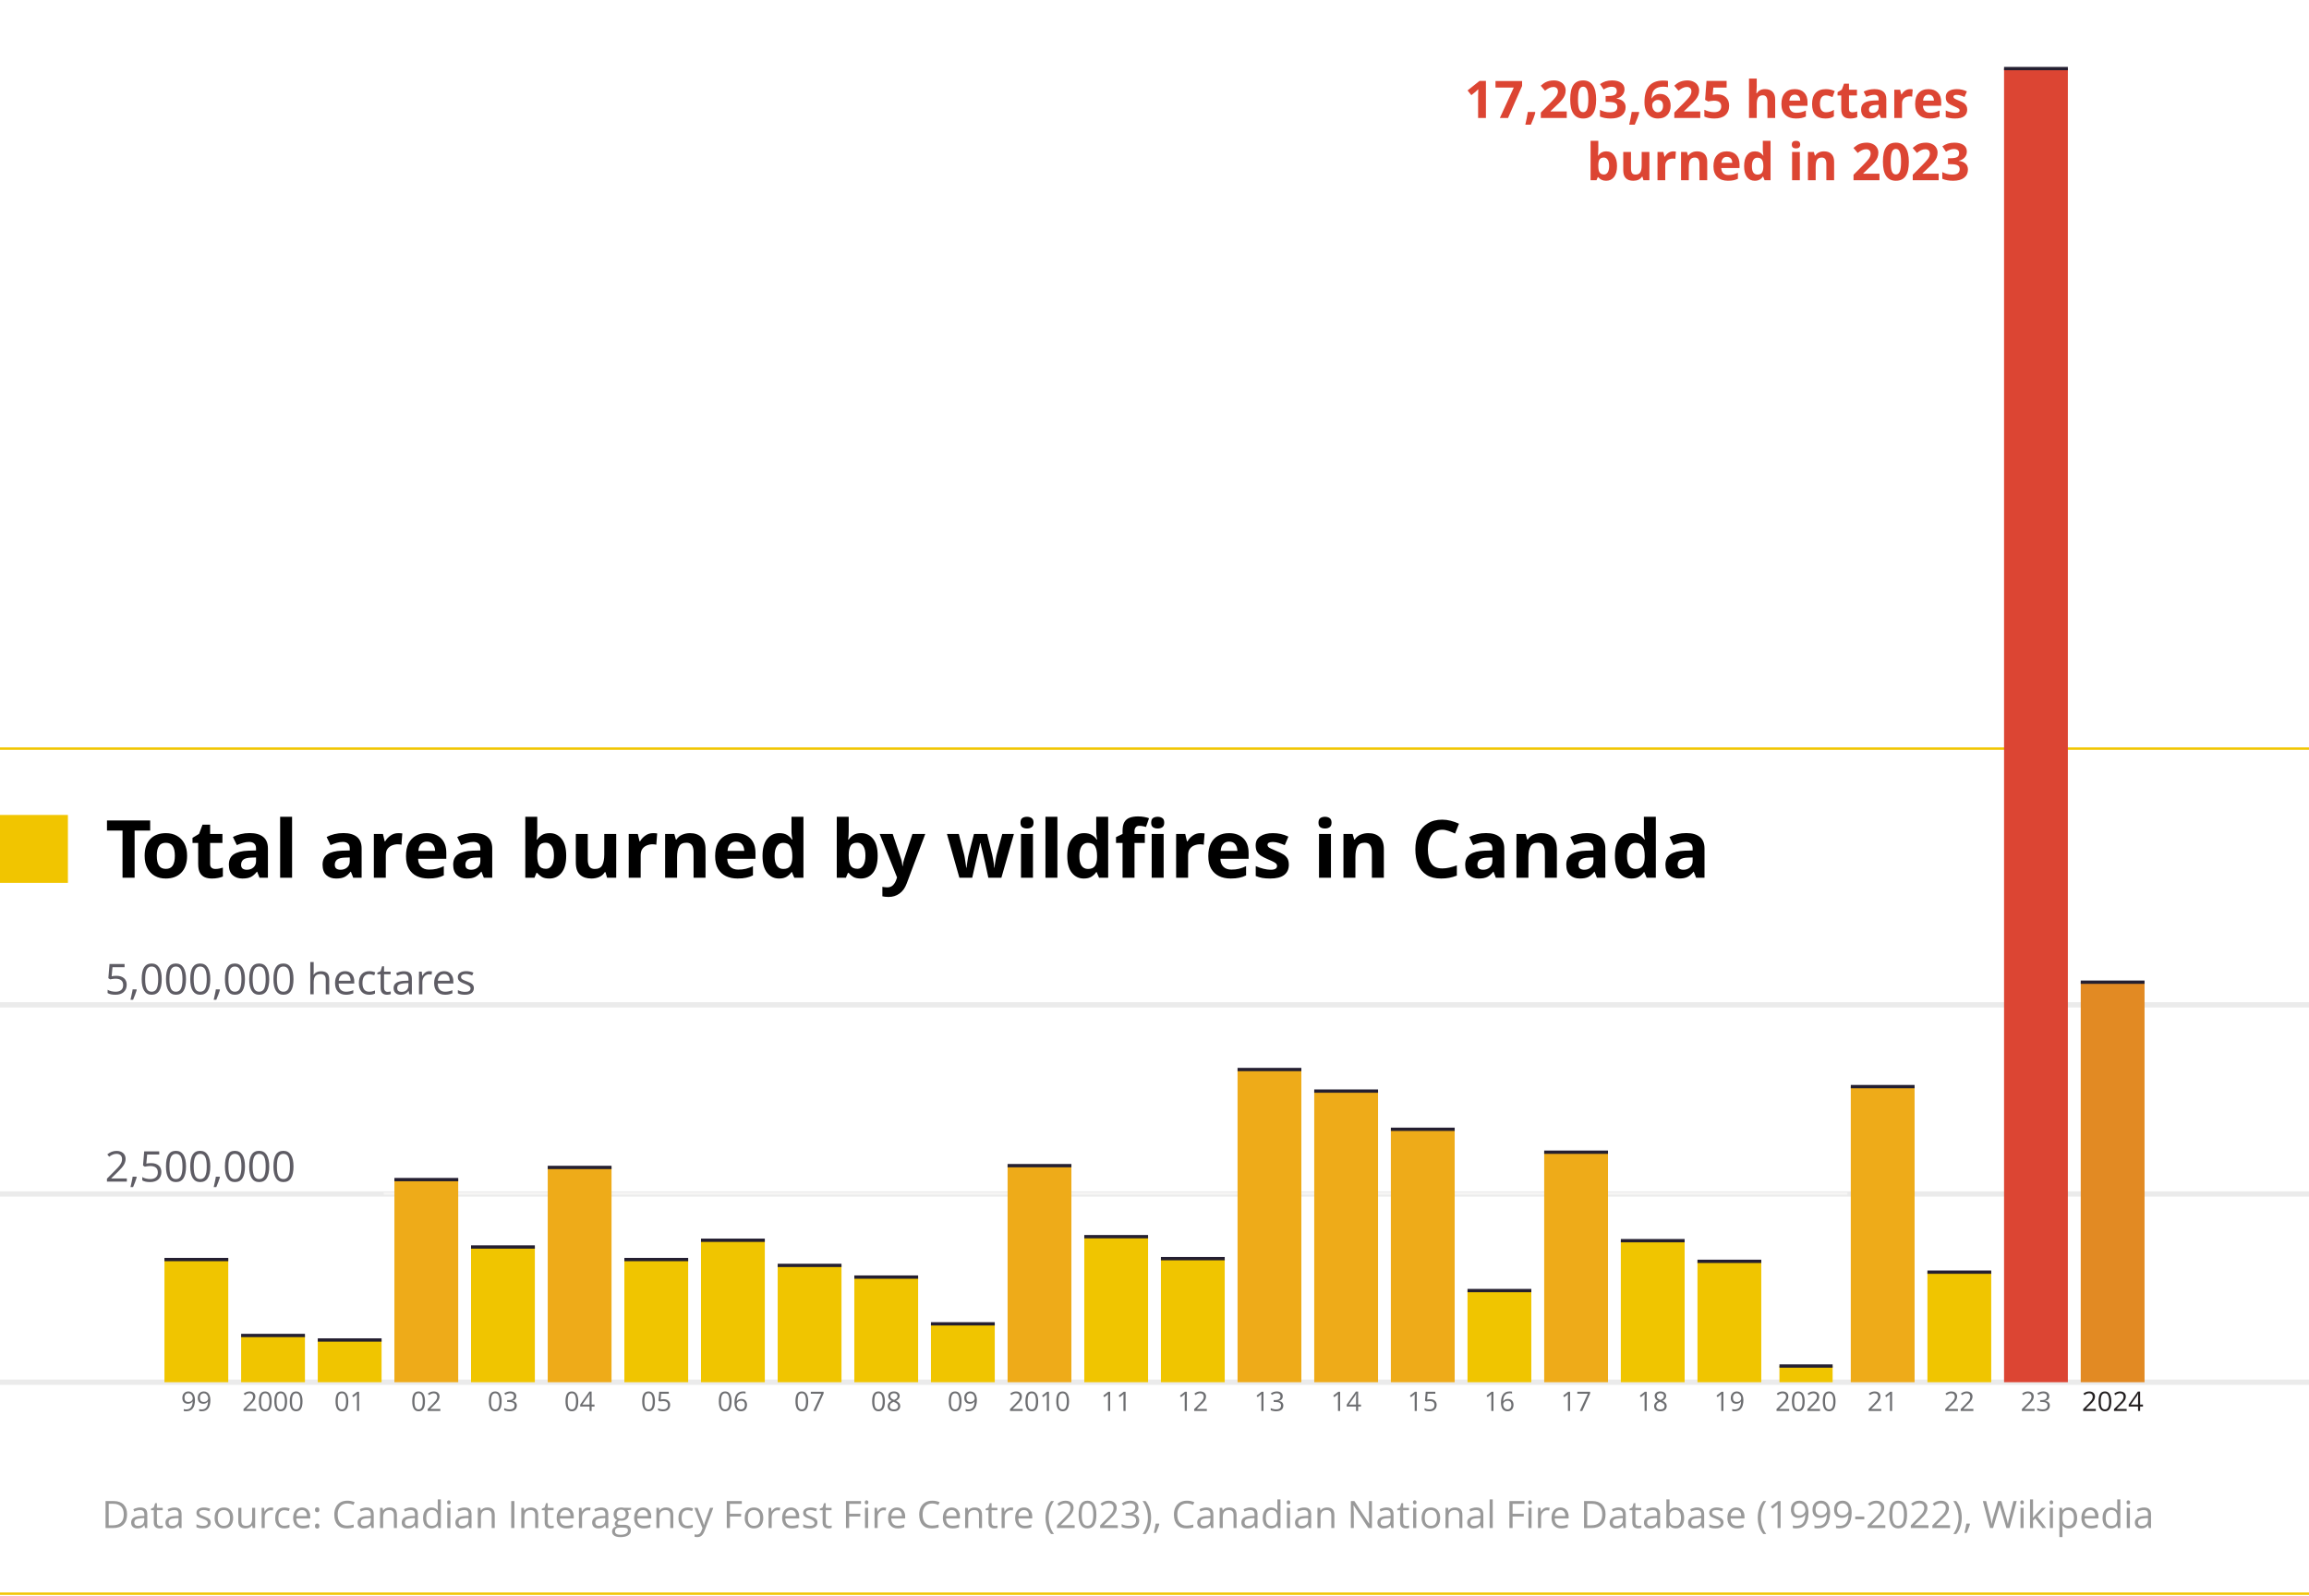
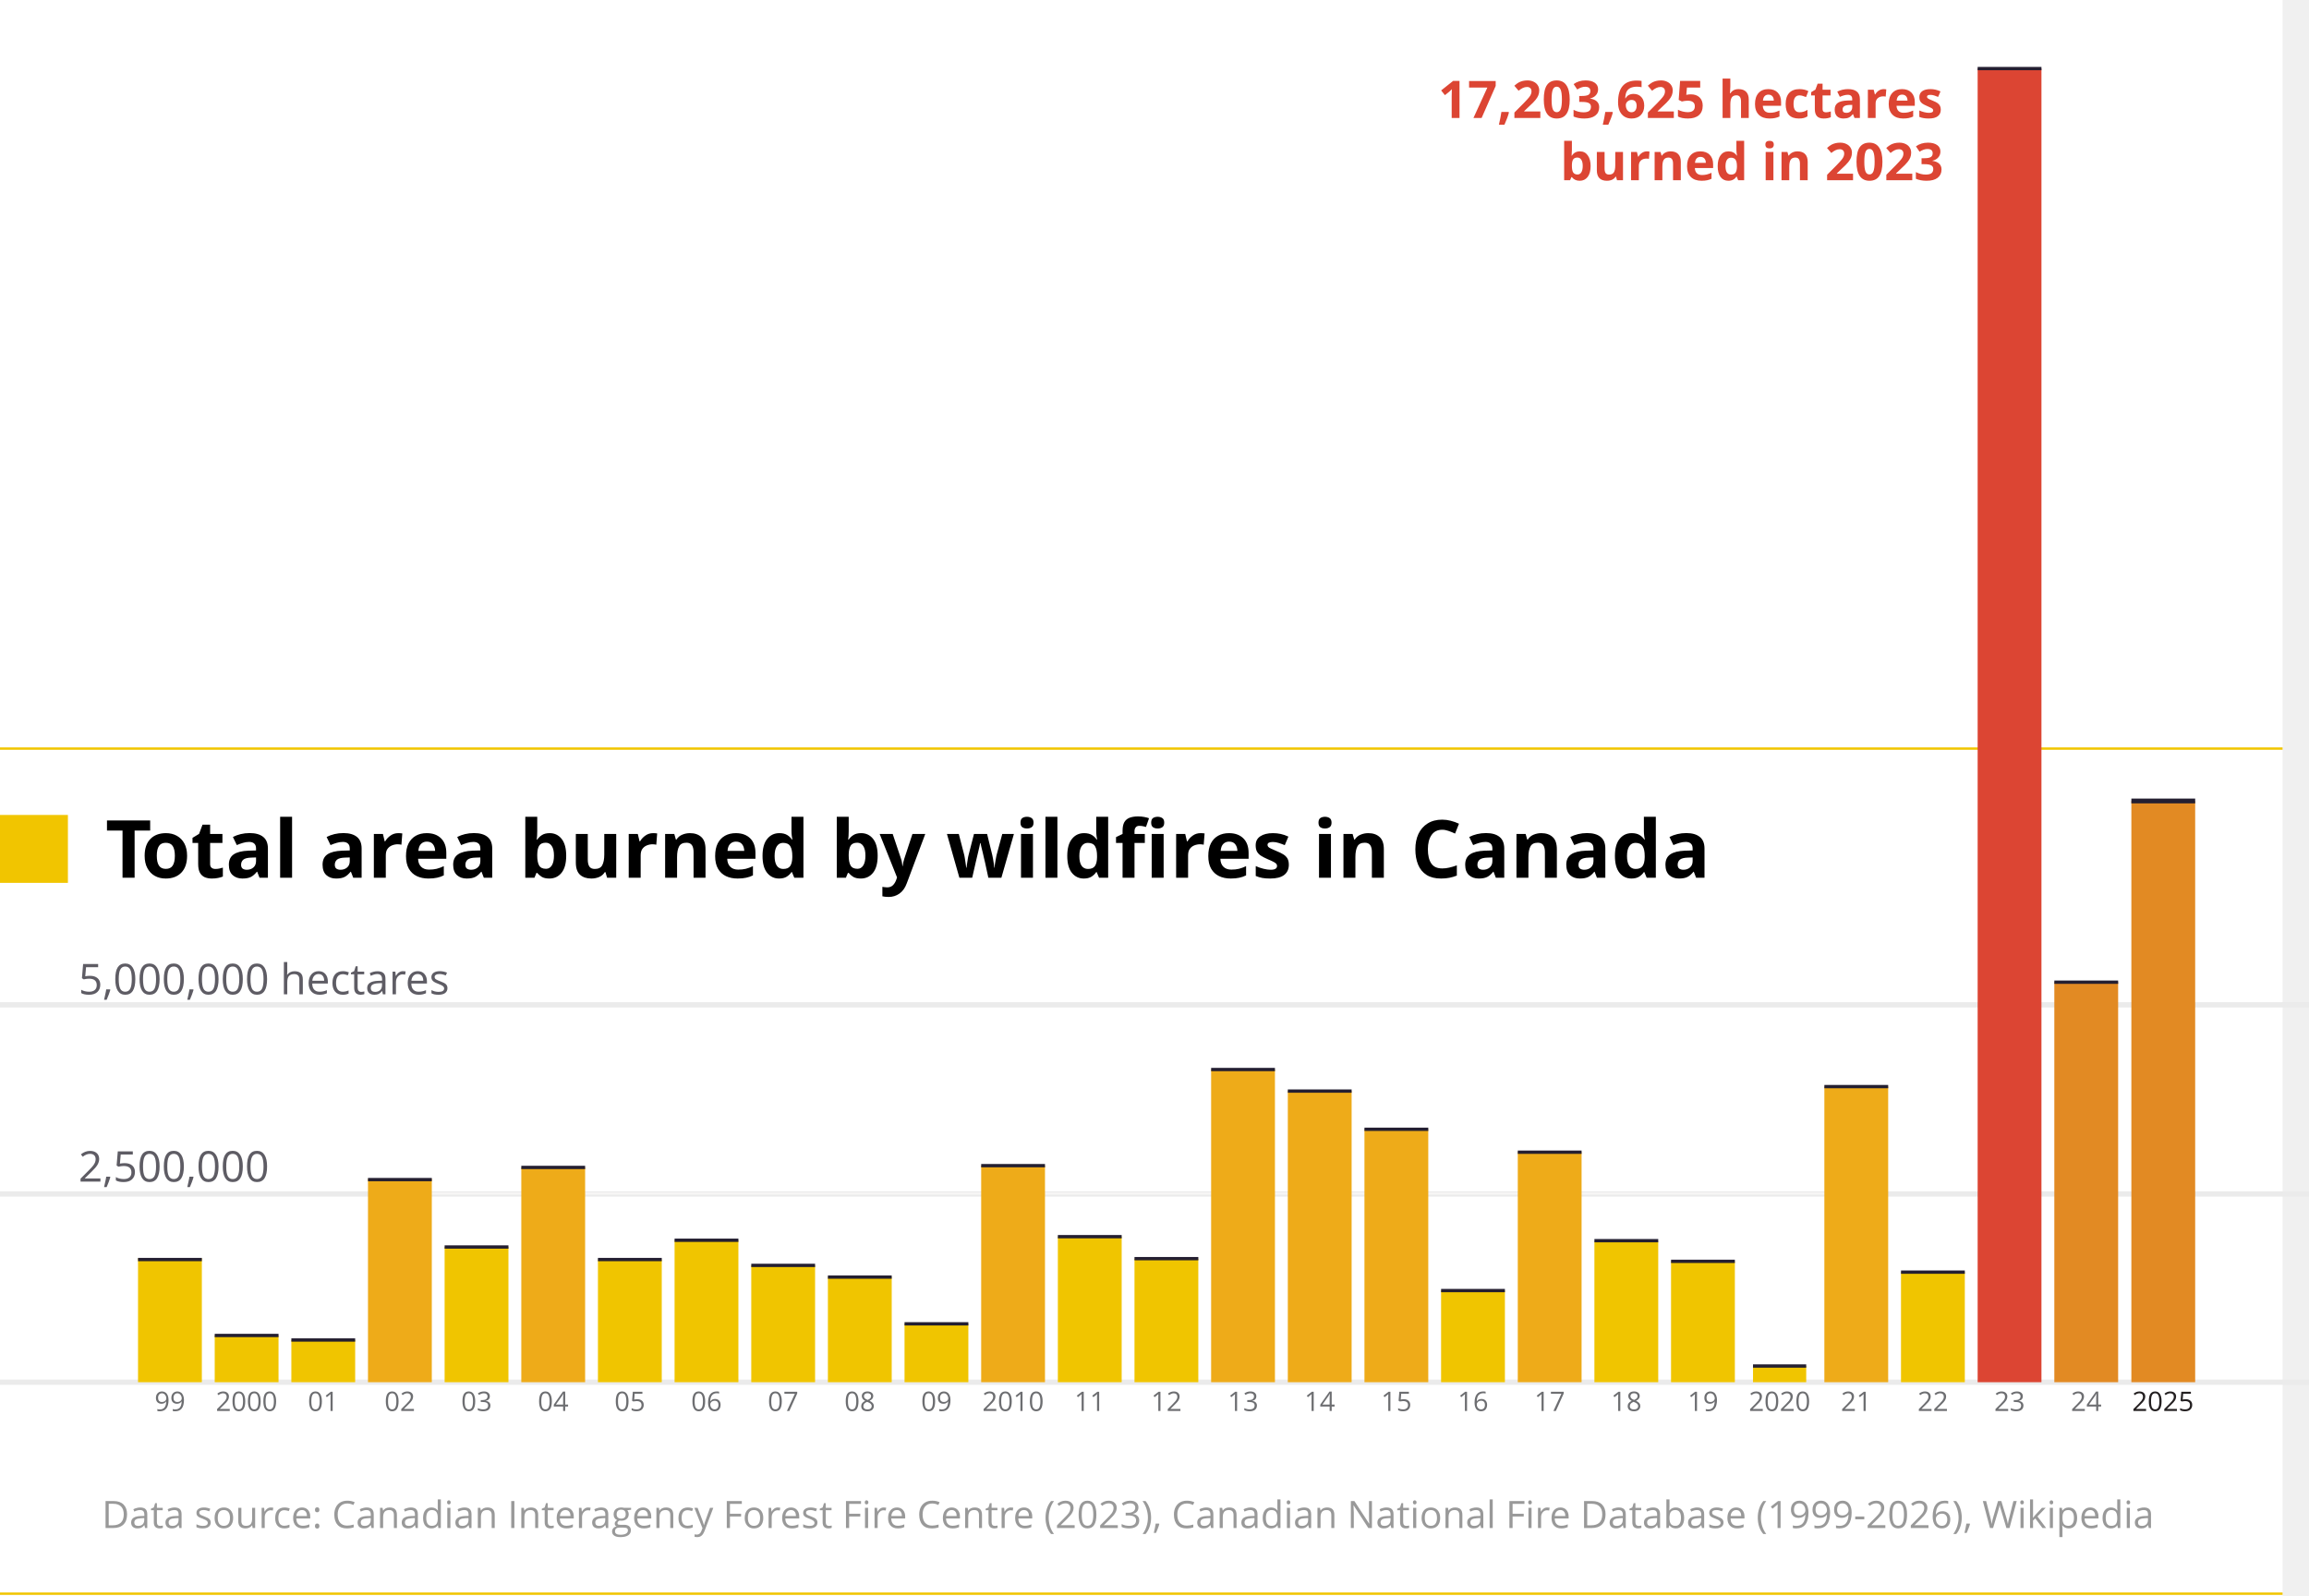
<svg xmlns="http://www.w3.org/2000/svg" id="Layer_1" data-name="Layer 1" width="6.8in" height="4.7in" viewBox="0 0 489.6 338.4" version="1.1">
  <defs id="defs119" />
-   <g id="Layer_5" data-name="Layer 5">
-     <rect width="489.6" height="338.4" fill="#fff" id="rect1" />
+   <g id="Layer_5" data-name="Layer 5" transform="translate(-5.600948)">
+     <rect width="489.6" height="338.4" fill="#ffffff" id="rect1" x="0" y="0" />
  </g>
  <g id="g1">
    <g id="g80">
      <path id="path80" d="M0,213.06h489.6" fill="#fff" stroke="#ebebeb" stroke-linejoin="round" stroke-width="1.13" />
    </g>
    <g id="g80-8">
      <path id="path80-1" d="M0,253.17h489.6" fill="#fff" stroke="#ebebeb" stroke-linejoin="round" stroke-width="1.13" />
    </g>
    <g id="g79">
      <path id="path79" d="M0,293.08h489.6" fill="none" stroke="#ebebeb" stroke-linejoin="round" stroke-width="1.13" />
    </g>
  </g>
  <g id="g76">
    <path id="path76" d="M81.36,253.07h310.36" fill="#fff" stroke="#f6f5f4" stroke-linejoin="round" stroke-width=".5" />
  </g>
-   <g id="g3">
-     <path id="path109" d="M408.69,293.08h13.53v-23.34h-13.53v23.34Z" fill="#f0ba0c" style="fill:#f0c500;fill-opacity:1" />
-     <path id="path200-2-7" d="M408.69,269.74h13.53" fill="none" stroke="#241f31" stroke-miterlimit="11.3" stroke-width=".7" />
-   </g>
-   <g id="g4">
-     <path id="path110" d="M392.44,293.08h13.53v-62.68h-13.53v62.68Z" fill="#eea61c" style="fill:#eeab19;fill-opacity:1" />
-     <path id="path200-2-04" d="M392.44,230.4h13.53" fill="none" stroke="#241f31" stroke-miterlimit="11.3" stroke-width=".7" />
-   </g>
-   <g id="g5">
-     <path id="path110-2" d="M441.2,293.08h13.53v-84.82h-13.53v84.82Z" fill="#e29823" style="fill:#e28a23;fill-opacity:1" />
-     <path id="path200-2-04-2" d="M441.2,208.26h13.53" fill="none" stroke="#241f31" stroke-miterlimit="11.3" stroke-width=".7" />
-   </g>
-   <g id="g6">
+   <g id="g3" transform="translate(-5.600948)">
+     <path id="path109" d="m 408.69,293.08 h 13.53 v -23.34 h -13.53 z" fill="#f0ba0c" style="fill:#f0c500;fill-opacity:1" />
+     <path id="path200-2-7" d="m 408.69,269.74 h 13.53" fill="none" stroke="#241f31" stroke-miterlimit="11.3" stroke-width="0.7" />
+   </g>
+   <g id="g4" transform="translate(-5.600948)">
+     <path id="path110" d="m 392.44,293.08 h 13.53 V 230.4 h -13.53 z" fill="#eea61c" style="fill:#eeab19;fill-opacity:1" />
+     <path id="path200-2-04" d="m 392.44,230.4 h 13.53" fill="none" stroke="#241f31" stroke-miterlimit="11.3" stroke-width="0.7" />
+   </g>
+   <g id="g5" transform="translate(-5.600948)">
+     <path id="path110-2" d="m 441.2,293.08 h 13.53 V 208.26 H 441.2 Z" fill="#e29823" style="fill:#e28a23;fill-opacity:1" />
+     <path id="path200-2-04-2" d="m 441.2,208.26 h 13.53" fill="none" stroke="#241f31" stroke-miterlimit="11.3" stroke-width="0.7" />
+   </g>
+   <g id="g6" transform="translate(-5.600948)">
    <path id="path111" d="m 377.31,293.08 h 6.355 4.925 v -3.43 h -11.28 z" fill="#f0c500" />
-     <path id="path200-2-1" d="M377.31,289.65h11.28" fill="none" stroke="#241f31" stroke-miterlimit="11.3" stroke-width=".7" />
-   </g>
-   <g id="g7">
-     <path id="path112" d="M359.93,293.08h13.53v-25.63h-13.53v25.63Z" fill="#f0b80f" style="fill:#f0c500;fill-opacity:1" />
-     <path id="path200-2-2" d="M359.93,267.45h13.53" fill="none" stroke="#241f31" stroke-miterlimit="11.3" stroke-width=".7" />
-   </g>
-   <g id="g8">
-     <path id="path113" d="M343.68,293.08h13.53v-29.82h-13.53v29.82Z" fill="#f0b811" style="fill:#f0c500;fill-opacity:1" />
-     <path id="path200-2-5" d="M343.68,263.07h13.53" fill="none" stroke="#241f31" stroke-miterlimit="11.3" stroke-width=".7" />
-   </g>
-   <g id="g9">
-     <path id="path114" d="M327.43,293.08h13.53v-48.77h-13.53v48.77Z" fill="#eeae17" style="fill:#eeab19;fill-opacity:1" />
-     <path id="path200-2-28" d="M327.43,244.31h13.53" fill="none" stroke="#241f31" stroke-miterlimit="11.3" stroke-width=".7" />
-   </g>
-   <g id="g10">
-     <path id="path115" d="M311.17,293.08h13.53v-19.43h-13.53v19.43Z" fill="#f0bd0a" style="fill:#f0c500;fill-opacity:1" />
-     <path id="path200-2-4" d="M311.17,273.65h13.53" fill="none" stroke="#241f31" stroke-miterlimit="11.3" stroke-width=".7" />
-   </g>
-   <g id="g11">
-     <path id="path116" d="M294.92,293.08h13.53v-53.63h-13.53v53.63Z" fill="#eeab19" style="fill:#eeab19;fill-opacity:1" />
-     <path id="path200-2-9" d="M294.92,239.45h13.53" fill="none" stroke="#241f31" stroke-miterlimit="11.3" stroke-width=".7" />
-   </g>
-   <g id="g12">
-     <path id="path117" d="M278.67,293.08h13.53v-61.73h-13.53v61.73Z" fill="#eea61c" style="fill:#eeab19;fill-opacity:1" />
-     <path id="path200-2-44" d="M278.67,231.35h13.53" fill="none" stroke="#241f31" stroke-miterlimit="11.3" stroke-width=".7" />
-   </g>
-   <g id="g13">
-     <path id="path118" d="M262.41,293.08h13.53v-66.3h-13.53v66.3Z" fill="#eba31c" style="fill:#eeab19;fill-opacity:1" />
-     <path id="path200-2-6" d="M262.41,226.78h13.53" fill="none" stroke="#241f31" stroke-miterlimit="11.3" stroke-width=".7" />
-   </g>
-   <g id="g14">
-     <path id="path119" d="M246.16,293.08h13.53v-26.2h-13.53v26.2Z" fill="#f0b80f" style="fill:#f0c500;fill-opacity:1" />
-     <path id="path200-2-29" d="M246.16,266.88h13.53" fill="none" stroke="#241f31" stroke-miterlimit="11.3" stroke-width=".7" />
-   </g>
-   <g id="g15">
-     <path id="path120" d="M229.91,293.08h13.53v-30.86h-13.53v30.86h0Z" fill="#f0b511" style="fill:#f0c500;fill-opacity:1" />
-     <path id="path200-2-17" d="M229.91,262.22h13.53" fill="none" stroke="#241f31" stroke-miterlimit="11.3" stroke-width=".7" />
-   </g>
-   <g id="g16">
-     <path id="path121" d="M213.65,293.08h13.53v-45.92h-13.53v45.92Z" fill="#eeb017" style="fill:#eeab19;fill-opacity:1" />
-     <path id="path200-2-46" d="M213.65,247.16h13.53" fill="none" stroke="#241f31" stroke-miterlimit="11.3" stroke-width=".7" />
-   </g>
-   <g id="g17">
-     <path id="path122" d="M197.4,293.08h13.53v-12.38h-13.53v12.38Z" fill="#f0bf05" style="fill:#f0c500;fill-opacity:1" />
-     <path id="path200-2-26" d="M197.4,280.7h13.53" fill="none" stroke="#241f31" stroke-miterlimit="11.3" stroke-width=".7" />
-   </g>
-   <g id="g18">
-     <path id="path123" d="M181.15,293.08h13.53v-22.29h-13.53v22.29Z" fill="#f0ba0c" style="fill:#f0c500;fill-opacity:1" />
-     <path id="path200-2-8" d="M181.15,270.79h13.53" fill="none" stroke="#241f31" stroke-miterlimit="11.3" stroke-width=".7" />
-   </g>
-   <g id="g19">
-     <path id="path124" d="M164.9,293.08h13.53v-24.77h-13.53v24.77Z" fill="#f0b80c" style="fill:#f0c500;fill-opacity:1" />
-     <path id="path200-2-88" d="M164.9,268.31h13.53" fill="none" stroke="#241f31" stroke-miterlimit="11.3" stroke-width=".7" />
-   </g>
-   <g id="g20">
-     <path id="path125" d="M148.64,293.08h13.53v-30.1h-13.53v30.1Z" fill="#f0b811" style="fill:#f0c500;fill-opacity:1" />
-     <path id="path200-2-3" d="M148.64,262.98h13.53" fill="none" stroke="#241f31" stroke-miterlimit="11.3" stroke-width=".7" />
-   </g>
-   <g id="g21">
-     <path id="path126" d="M132.39,293.08h13.53v-26.01h-13.53v26.01Z" fill="#f0b80f" style="fill:#f0c500;fill-opacity:1" />
-     <path id="path200-2-38" d="M132.39,267.07h13.53" fill="none" stroke="#241f31" stroke-miterlimit="11.3" stroke-width=".7" />
-   </g>
-   <g id="g22">
-     <path id="path127" d="M116.14,293.08h13.53v-45.53h-13.53v45.53Z" fill="#eeb017" style="fill:#eeab19;fill-opacity:1" />
-     <path id="path200-2-68" d="M116.14,247.54h13.53" fill="none" stroke="#241f31" stroke-miterlimit="11.3" stroke-width=".7" />
-   </g>
-   <g id="g23">
-     <path id="path128" d="M99.88,293.08h13.53v-28.67h-13.53v28.67Z" fill="#f0b80f" style="fill:#f0c500;fill-opacity:1" />
-     <path id="path200-2-87" d="M99.88,264.41h13.53" fill="none" stroke="#241f31" stroke-miterlimit="11.3" stroke-width=".7" />
-   </g>
-   <g id="g24">
-     <path id="path129" d="M83.63,293.08h13.53v-43.15h-13.53v43.15Z" fill="#eeb017" style="fill:#eeab19;fill-opacity:1" />
-     <path id="path200-2-33" d="M83.63,250.12h13.53" fill="none" stroke="#241f31" stroke-miterlimit="11.3" stroke-width=".7" />
-   </g>
-   <g id="g25">
-     <path id="path130" d="M67.38,293.08h13.53v-8.95h-13.53v8.95Z" fill="#f0c202" style="fill:#f0c500;fill-opacity:1" />
-     <path id="path200-2-65" d="M67.38,284.13h13.53" fill="none" stroke="#241f31" stroke-miterlimit="11.3" stroke-width=".7" />
-   </g>
-   <g id="g26">
-     <path id="path131" d="M51.13,293.08h13.53v-9.91h-13.53s0,9.91,0,9.91Z" fill="#f0c202" style="fill:#f0c500;fill-opacity:1" />
-     <path id="path200-2-879" d="M51.13,283.17h13.53" fill="none" stroke="#241f31" stroke-miterlimit="11.3" stroke-width=".7" />
-   </g>
-   <g id="g27">
-     <path id="path132" d="M34.87,293.08h13.53v-26.29h-13.53v26.29Z" fill="#f0b80f" style="fill:#f0c500;fill-opacity:1" />
-     <path id="path200-2-10" d="M34.87,267.07h13.53" fill="none" stroke="#241f31" stroke-miterlimit="11.3" stroke-width=".7" />
-   </g>
-   <g id="text1-2-5-4-7-0-1-6" isolation="isolate">
+     <path id="path200-2-1" d="m 377.31,289.65 h 11.28" fill="none" stroke="#241f31" stroke-miterlimit="11.3" stroke-width="0.7" />
+   </g>
+   <g id="g7" transform="translate(-5.600948)">
+     <path id="path112" d="m 359.93,293.08 h 13.53 v -25.63 h -13.53 z" fill="#f0b80f" style="fill:#f0c500;fill-opacity:1" />
+     <path id="path200-2-2" d="m 359.93,267.45 h 13.53" fill="none" stroke="#241f31" stroke-miterlimit="11.3" stroke-width="0.7" />
+   </g>
+   <g id="g8" transform="translate(-5.600948)">
+     <path id="path113" d="m 343.68,293.08 h 13.53 v -29.82 h -13.53 z" fill="#f0b811" style="fill:#f0c500;fill-opacity:1" />
+     <path id="path200-2-5" d="m 343.68,263.07 h 13.53" fill="none" stroke="#241f31" stroke-miterlimit="11.3" stroke-width="0.7" />
+   </g>
+   <g id="g9" transform="translate(-5.600948)">
+     <path id="path114" d="m 327.43,293.08 h 13.53 v -48.77 h -13.53 z" fill="#eeae17" style="fill:#eeab19;fill-opacity:1" />
+     <path id="path200-2-28" d="m 327.43,244.31 h 13.53" fill="none" stroke="#241f31" stroke-miterlimit="11.3" stroke-width="0.7" />
+   </g>
+   <g id="g10" transform="translate(-5.600948)">
+     <path id="path115" d="M 311.17,293.08 H 324.7 V 273.65 H 311.17 Z" fill="#f0bd0a" style="fill:#f0c500;fill-opacity:1" />
+     <path id="path200-2-4" d="M 311.17,273.65 H 324.7" fill="none" stroke="#241f31" stroke-miterlimit="11.3" stroke-width="0.7" />
+   </g>
+   <g id="g11" transform="translate(-5.600948)">
+     <path id="path116" d="m 294.92,293.08 h 13.53 v -53.63 h -13.53 z" fill="#eeab19" style="fill:#eeab19;fill-opacity:1" />
+     <path id="path200-2-9" d="m 294.92,239.45 h 13.53" fill="none" stroke="#241f31" stroke-miterlimit="11.3" stroke-width="0.7" />
+   </g>
+   <g id="g12" transform="translate(-5.600948)">
+     <path id="path117" d="M 278.67,293.08 H 292.2 V 231.35 H 278.67 Z" fill="#eea61c" style="fill:#eeab19;fill-opacity:1" />
+     <path id="path200-2-44" d="M 278.67,231.35 H 292.2" fill="none" stroke="#241f31" stroke-miterlimit="11.3" stroke-width="0.7" />
+   </g>
+   <g id="g13" transform="translate(-5.600948)">
+     <path id="path118" d="m 262.41,293.08 h 13.53 v -66.3 h -13.53 z" fill="#eba31c" style="fill:#eeab19;fill-opacity:1" />
+     <path id="path200-2-6" d="m 262.41,226.78 h 13.53" fill="none" stroke="#241f31" stroke-miterlimit="11.3" stroke-width="0.7" />
+   </g>
+   <g id="g14" transform="translate(-5.600948)">
+     <path id="path119" d="m 246.16,293.08 h 13.53 v -26.2 h -13.53 z" fill="#f0b80f" style="fill:#f0c500;fill-opacity:1" />
+     <path id="path200-2-29" d="m 246.16,266.88 h 13.53" fill="none" stroke="#241f31" stroke-miterlimit="11.3" stroke-width="0.7" />
+   </g>
+   <g id="g15" transform="translate(-5.600948)">
+     <path id="path120" d="m 229.91,293.08 h 13.53 v -30.86 h -13.53 v 30.86 z" fill="#f0b511" style="fill:#f0c500;fill-opacity:1" />
+     <path id="path200-2-17" d="m 229.91,262.22 h 13.53" fill="none" stroke="#241f31" stroke-miterlimit="11.3" stroke-width="0.7" />
+   </g>
+   <g id="g16" transform="translate(-5.600948)">
+     <path id="path121" d="m 213.65,293.08 h 13.53 v -45.92 h -13.53 z" fill="#eeb017" style="fill:#eeab19;fill-opacity:1" />
+     <path id="path200-2-46" d="m 213.65,247.16 h 13.53" fill="none" stroke="#241f31" stroke-miterlimit="11.3" stroke-width="0.7" />
+   </g>
+   <g id="g17" transform="translate(-5.600948)">
+     <path id="path122" d="m 197.4,293.08 h 13.53 V 280.7 H 197.4 Z" fill="#f0bf05" style="fill:#f0c500;fill-opacity:1" />
+     <path id="path200-2-26" d="m 197.4,280.7 h 13.53" fill="none" stroke="#241f31" stroke-miterlimit="11.3" stroke-width="0.7" />
+   </g>
+   <g id="g18" transform="translate(-5.600948)">
+     <path id="path123" d="m 181.15,293.08 h 13.53 v -22.29 h -13.53 z" fill="#f0ba0c" style="fill:#f0c500;fill-opacity:1" />
+     <path id="path200-2-8" d="m 181.15,270.79 h 13.53" fill="none" stroke="#241f31" stroke-miterlimit="11.3" stroke-width="0.7" />
+   </g>
+   <g id="g19" transform="translate(-5.600948)">
+     <path id="path124" d="m 164.9,293.08 h 13.53 V 268.31 H 164.9 Z" fill="#f0b80c" style="fill:#f0c500;fill-opacity:1" />
+     <path id="path200-2-88" d="m 164.9,268.31 h 13.53" fill="none" stroke="#241f31" stroke-miterlimit="11.3" stroke-width="0.7" />
+   </g>
+   <g id="g20" transform="translate(-5.600948)">
+     <path id="path125" d="m 148.64,293.08 h 13.53 v -30.1 h -13.53 z" fill="#f0b811" style="fill:#f0c500;fill-opacity:1" />
+     <path id="path200-2-3" d="m 148.64,262.98 h 13.53" fill="none" stroke="#241f31" stroke-miterlimit="11.3" stroke-width="0.7" />
+   </g>
+   <g id="g21" transform="translate(-5.600948)">
+     <path id="path126" d="m 132.39,293.08 h 13.53 v -26.01 h -13.53 z" fill="#f0b80f" style="fill:#f0c500;fill-opacity:1" />
+     <path id="path200-2-38" d="m 132.39,267.07 h 13.53" fill="none" stroke="#241f31" stroke-miterlimit="11.3" stroke-width="0.7" />
+   </g>
+   <g id="g22" transform="translate(-5.600948)">
+     <path id="path127" d="m 116.14,293.08 h 13.53 v -45.53 h -13.53 z" fill="#eeb017" style="fill:#eeab19;fill-opacity:1" />
+     <path id="path200-2-68" d="m 116.14,247.54 h 13.53" fill="none" stroke="#241f31" stroke-miterlimit="11.3" stroke-width="0.7" />
+   </g>
+   <g id="g23" transform="translate(-5.600948)">
+     <path id="path128" d="m 99.88,293.08 h 13.53 V 264.41 H 99.88 Z" fill="#f0b80f" style="fill:#f0c500;fill-opacity:1" />
+     <path id="path200-2-87" d="m 99.88,264.41 h 13.53" fill="none" stroke="#241f31" stroke-miterlimit="11.3" stroke-width="0.7" />
+   </g>
+   <g id="g24" transform="translate(-5.600948)">
+     <path id="path129" d="M 83.63,293.08 H 97.16 V 249.93 H 83.63 Z" fill="#eeb017" style="fill:#eeab19;fill-opacity:1" />
+     <path id="path200-2-33" d="M 83.63,250.12 H 97.16" fill="none" stroke="#241f31" stroke-miterlimit="11.3" stroke-width="0.7" />
+   </g>
+   <g id="g25" transform="translate(-5.600948)">
+     <path id="path130" d="m 67.38,293.08 h 13.53 v -8.95 H 67.38 Z" fill="#f0c202" style="fill:#f0c500;fill-opacity:1" />
+     <path id="path200-2-65" d="M 67.38,284.13 H 80.91" fill="none" stroke="#241f31" stroke-miterlimit="11.3" stroke-width="0.7" />
+   </g>
+   <g id="g26" transform="translate(-5.600948)">
+     <path id="path131" d="m 51.13,293.08 h 13.53 v -9.91 H 51.13 c 0,0 0,9.91 0,9.91 z" fill="#f0c202" style="fill:#f0c500;fill-opacity:1" />
+     <path id="path200-2-879" d="M 51.13,283.17 H 64.66" fill="none" stroke="#241f31" stroke-miterlimit="11.3" stroke-width="0.7" />
+   </g>
+   <g id="g27" transform="translate(-5.600948)">
+     <path id="path132" d="M 34.87,293.08 H 48.4 V 266.79 H 34.87 Z" fill="#f0b80f" style="fill:#f0c500;fill-opacity:1" />
+     <path id="path200-2-10" d="M 34.87,267.07 H 48.4" fill="none" stroke="#241f31" stroke-miterlimit="11.3" stroke-width="0.7" />
+   </g>
+   <g id="text1-2-5-4-7-0-1-6" isolation="isolate" transform="translate(-5.600948)">
    <g isolation="isolate" id="g30">
      <g isolation="isolate" id="g29">
        <g isolation="isolate" id="g28">
          <text transform="translate(22.24,210.83)" fill="#5e5c64" font-family="OpenSans, 'Open Sans'" font-size="9px" isolation="isolate" id="text27">
            <tspan x="0" y="0" id="tspan27">5,000,000 hectares</tspan>
          </text>
        </g>
      </g>
    </g>
  </g>
-   <g id="text1-2-5-4-7-0-1-6-8" isolation="isolate">
+   <g id="text1-2-5-4-7-0-1-6-8" isolation="isolate" transform="translate(-5.600948)">
    <g isolation="isolate" id="g33">
      <g isolation="isolate" id="g32">
        <g isolation="isolate" id="g31">
-           <text transform="translate(22.24 250.55)" fill="#5e5c64" font-family="OpenSans, 'Open Sans'" font-size="9" isolation="isolate" id="text30">
+           <text transform="translate(22.24,250.55)" fill="#5e5c64" font-family="OpenSans, 'Open Sans'" font-size="9px" isolation="isolate" id="text30">
            <tspan x="0" y="0" id="tspan30">2,500,000</tspan>
          </text>
        </g>
      </g>
    </g>
  </g>
-   <g id="text1-2-5-4-7-0-1-6-8-6" isolation="isolate">
+   <g id="text1-2-5-4-7-0-1-6-8-6" isolation="isolate" transform="translate(-5.600948)">
    <g isolation="isolate" id="g36">
      <g isolation="isolate" id="g35">
        <g isolation="isolate" id="g34">
-           <text transform="translate(38.37 299.18)" fill="#6d6e71" font-family="OpenSans, 'Open Sans'" font-size="5.72" isolation="isolate" id="text33">
+           <text transform="translate(38.37,299.18)" fill="#6d6e71" font-family="OpenSans, 'Open Sans'" font-size="5.72px" isolation="isolate" id="text33">
            <tspan x="0" y="0" id="tspan33">99</tspan>
          </text>
        </g>
      </g>
    </g>
  </g>
-   <g id="text1-2-5-4-7-0-1-6-8-6-4" isolation="isolate">
+   <g id="text1-2-5-4-7-0-1-6-8-6-4" isolation="isolate" transform="translate(-5.600948)">
    <g isolation="isolate" id="g39">
      <g isolation="isolate" id="g38">
        <g isolation="isolate" id="g37">
-           <text transform="translate(70.87 299.18)" fill="#6d6e71" font-family="OpenSans, 'Open Sans'" font-size="5.72" isolation="isolate" id="text36">
+           <text transform="translate(70.87,299.18)" fill="#6d6e71" font-family="OpenSans, 'Open Sans'" font-size="5.72px" isolation="isolate" id="text36">
            <tspan x="0" y="0" id="tspan36">01</tspan>
          </text>
        </g>
      </g>
    </g>
  </g>
-   <g id="text1-2-5-4-7-0-1-6-8-6-4-7" isolation="isolate">
+   <g id="text1-2-5-4-7-0-1-6-8-6-4-7" isolation="isolate" transform="translate(-5.600948)">
    <g isolation="isolate" id="g42">
      <g isolation="isolate" id="g41">
        <g isolation="isolate" id="g40">
-           <text transform="translate(87.13 299.18)" fill="#6d6e71" font-family="OpenSans, 'Open Sans'" font-size="5.72" isolation="isolate" id="text39">
+           <text transform="translate(87.13,299.18)" fill="#6d6e71" font-family="OpenSans, 'Open Sans'" font-size="5.72px" isolation="isolate" id="text39">
            <tspan x="0" y="0" id="tspan39">02</tspan>
          </text>
        </g>
      </g>
    </g>
  </g>
-   <g id="text1-2-5-4-7-0-1-6-8-6-4-5" isolation="isolate">
+   <g id="text1-2-5-4-7-0-1-6-8-6-4-5" isolation="isolate" transform="translate(-5.600948)">
    <g isolation="isolate" id="g45">
      <g isolation="isolate" id="g44">
        <g isolation="isolate" id="g43">
-           <text transform="translate(103.38 299.18)" fill="#6d6e71" font-family="OpenSans, 'Open Sans'" font-size="5.72" isolation="isolate" id="text42">
+           <text transform="translate(103.38,299.18)" fill="#6d6e71" font-family="OpenSans, 'Open Sans'" font-size="5.72px" isolation="isolate" id="text42">
            <tspan x="0" y="0" id="tspan42">03</tspan>
          </text>
        </g>
      </g>
    </g>
  </g>
-   <g id="text1-2-5-4-7-0-1-6-8-6-4-7-6" isolation="isolate">
+   <g id="text1-2-5-4-7-0-1-6-8-6-4-7-6" isolation="isolate" transform="translate(-5.600948)">
    <g isolation="isolate" id="g48">
      <g isolation="isolate" id="g47">
        <g isolation="isolate" id="g46">
-           <text transform="translate(119.63 299.18)" fill="#6d6e71" font-family="OpenSans, 'Open Sans'" font-size="5.72" isolation="isolate" id="text45">
+           <text transform="translate(119.63,299.18)" fill="#6d6e71" font-family="OpenSans, 'Open Sans'" font-size="5.72px" isolation="isolate" id="text45">
            <tspan x="0" y="0" id="tspan45">04</tspan>
          </text>
        </g>
      </g>
    </g>
  </g>
-   <g id="text1-2-5-4-7-0-1-6-8-6-4-7-5" isolation="isolate">
+   <g id="text1-2-5-4-7-0-1-6-8-6-4-7-5" isolation="isolate" transform="translate(-5.600948)">
    <g isolation="isolate" id="g51">
      <g isolation="isolate" id="g50">
        <g isolation="isolate" id="g49">
-           <text transform="translate(135.89 299.18)" fill="#6d6e71" font-family="OpenSans, 'Open Sans'" font-size="5.72" isolation="isolate" id="text48">
+           <text transform="translate(135.89,299.18)" fill="#6d6e71" font-family="OpenSans, 'Open Sans'" font-size="5.72px" isolation="isolate" id="text48">
            <tspan x="0" y="0" id="tspan48">05</tspan>
          </text>
        </g>
      </g>
    </g>
  </g>
-   <g id="text1-2-5-4-7-0-1-6-8-6-4-5-4" isolation="isolate">
+   <g id="text1-2-5-4-7-0-1-6-8-6-4-5-4" isolation="isolate" transform="translate(-5.600948)">
    <g isolation="isolate" id="g54">
      <g isolation="isolate" id="g53">
        <g isolation="isolate" id="g52">
-           <text transform="translate(152.14 299.18)" fill="#6d6e71" font-family="OpenSans, 'Open Sans'" font-size="5.72" isolation="isolate" id="text51">
+           <text transform="translate(152.14,299.18)" fill="#6d6e71" font-family="OpenSans, 'Open Sans'" font-size="5.72px" isolation="isolate" id="text51">
            <tspan x="0" y="0" id="tspan51">06</tspan>
          </text>
        </g>
      </g>
    </g>
  </g>
-   <g id="text1-2-5-4-7-0-1-6-8-6-4-7-6-8" isolation="isolate">
+   <g id="text1-2-5-4-7-0-1-6-8-6-4-7-6-8" isolation="isolate" transform="translate(-5.600948)">
    <g isolation="isolate" id="g57">
      <g isolation="isolate" id="g56">
        <g isolation="isolate" id="g55">
-           <text transform="translate(168.39 299.18)" fill="#6d6e71" font-family="OpenSans, 'Open Sans'" font-size="5.72" isolation="isolate" id="text54">
+           <text transform="translate(168.39,299.18)" fill="#6d6e71" font-family="OpenSans, 'Open Sans'" font-size="5.72px" isolation="isolate" id="text54">
            <tspan x="0" y="0" id="tspan54">07</tspan>
          </text>
        </g>
      </g>
    </g>
  </g>
-   <g id="text1-2-5-4-7-0-1-6-8-6-4-5-4-3" isolation="isolate">
+   <g id="text1-2-5-4-7-0-1-6-8-6-4-5-4-3" isolation="isolate" transform="translate(-5.600948)">
    <g isolation="isolate" id="g60">
      <g isolation="isolate" id="g59">
        <g isolation="isolate" id="g58">
-           <text transform="translate(184.65 299.18)" fill="#6d6e71" font-family="OpenSans, 'Open Sans'" font-size="5.72" isolation="isolate" id="text57">
+           <text transform="translate(184.65,299.18)" fill="#6d6e71" font-family="OpenSans, 'Open Sans'" font-size="5.72px" isolation="isolate" id="text57">
            <tspan x="0" y="0" id="tspan57">08</tspan>
          </text>
        </g>
      </g>
    </g>
  </g>
-   <g id="text1-2-5-4-7-0-1-6-8-6-4-7-6-8-8" isolation="isolate">
+   <g id="text1-2-5-4-7-0-1-6-8-6-4-7-6-8-8" isolation="isolate" transform="translate(-5.600948)">
    <g isolation="isolate" id="g63">
      <g isolation="isolate" id="g62">
        <g isolation="isolate" id="g61">
-           <text transform="translate(200.9 299.18)" fill="#6d6e71" font-family="OpenSans, 'Open Sans'" font-size="5.72" isolation="isolate" id="text60">
+           <text transform="translate(200.9,299.18)" fill="#6d6e71" font-family="OpenSans, 'Open Sans'" font-size="5.72px" isolation="isolate" id="text60">
            <tspan x="0" y="0" id="tspan60">09</tspan>
          </text>
        </g>
      </g>
    </g>
  </g>
-   <g id="text1-2-5-4-7-0-1-6-8-6-4-6" isolation="isolate">
+   <g id="text1-2-5-4-7-0-1-6-8-6-4-6" isolation="isolate" transform="translate(-5.600948)">
    <g isolation="isolate" id="g66">
      <g isolation="isolate" id="g65">
        <g isolation="isolate" id="g64">
-           <text transform="translate(233.4 299.18)" fill="#6d6e71" font-family="OpenSans, 'Open Sans'" font-size="5.72" isolation="isolate" id="text63">
+           <text transform="translate(233.4,299.18)" fill="#6d6e71" font-family="OpenSans, 'Open Sans'" font-size="5.72px" isolation="isolate" id="text63">
            <tspan x="0" y="0" id="tspan63">11</tspan>
          </text>
        </g>
      </g>
    </g>
  </g>
-   <g id="text1-2-5-4-7-0-1-6-8-6-4-7-4" isolation="isolate">
+   <g id="text1-2-5-4-7-0-1-6-8-6-4-7-4" isolation="isolate" transform="translate(-5.600948)">
    <g isolation="isolate" id="g69">
      <g isolation="isolate" id="g68">
        <g isolation="isolate" id="g67">
-           <text transform="translate(249.66 299.18)" fill="#6d6e71" font-family="OpenSans, 'Open Sans'" font-size="5.72" isolation="isolate" id="text66">
+           <text transform="translate(249.66,299.18)" fill="#6d6e71" font-family="OpenSans, 'Open Sans'" font-size="5.72px" isolation="isolate" id="text66">
            <tspan x="0" y="0" id="tspan66">12</tspan>
          </text>
        </g>
      </g>
    </g>
  </g>
-   <g id="text1-2-5-4-7-0-1-6-8-6-4-6-4" isolation="isolate">
+   <g id="text1-2-5-4-7-0-1-6-8-6-4-6-4" isolation="isolate" transform="translate(-5.600948)">
    <g isolation="isolate" id="g72">
      <g isolation="isolate" id="g71">
        <g isolation="isolate" id="g70">
-           <text transform="translate(395.93 299.18)" fill="#6d6e71" font-family="OpenSans, 'Open Sans'" font-size="5.72" isolation="isolate" id="text69">
+           <text transform="translate(395.93,299.18)" fill="#6d6e71" font-family="OpenSans, 'Open Sans'" font-size="5.72px" isolation="isolate" id="text69">
            <tspan x="0" y="0" id="tspan69">21</tspan>
          </text>
        </g>
      </g>
    </g>
  </g>
-   <g id="text1-2-5-4-7-0-1-6-8-6-4-7-4-7" isolation="isolate">
+   <g id="text1-2-5-4-7-0-1-6-8-6-4-7-4-7" isolation="isolate" transform="translate(-5.600948)">
    <g isolation="isolate" id="g75">
      <g isolation="isolate" id="g74">
        <g isolation="isolate" id="g73">
-           <text transform="translate(412.19 299.18)" fill="#6d6e71" font-family="OpenSans, 'Open Sans'" font-size="5.72" isolation="isolate" id="text72">
+           <text transform="translate(412.19,299.18)" fill="#6d6e71" font-family="OpenSans, 'Open Sans'" font-size="5.72px" isolation="isolate" id="text72">
            <tspan x="0" y="0" id="tspan72">22</tspan>
          </text>
        </g>
      </g>
    </g>
  </g>
-   <g id="text1-2-5-4-7-0-1-6-8-6-4-5-8" isolation="isolate">
+   <g id="text1-2-5-4-7-0-1-6-8-6-4-5-8" isolation="isolate" transform="translate(-5.600948)">
    <g isolation="isolate" id="g81">
      <g isolation="isolate" id="g78">
        <g isolation="isolate" id="g77">
-           <text transform="translate(265.91 299.18)" fill="#6d6e71" font-family="OpenSans, 'Open Sans'" font-size="5.72" isolation="isolate" id="text75">
+           <text transform="translate(265.91,299.18)" fill="#6d6e71" font-family="OpenSans, 'Open Sans'" font-size="5.72px" isolation="isolate" id="text75">
            <tspan x="0" y="0" id="tspan75">13</tspan>
          </text>
        </g>
      </g>
    </g>
  </g>
-   <g id="text1-2-5-4-7-0-1-6-8-6-4-7-6-9" isolation="isolate">
+   <g id="text1-2-5-4-7-0-1-6-8-6-4-7-6-9" isolation="isolate" transform="translate(-5.600948)">
    <g isolation="isolate" id="g84">
      <g isolation="isolate" id="g83">
        <g isolation="isolate" id="g82">
-           <text transform="translate(282.16 299.18)" fill="#6d6e71" font-family="OpenSans, 'Open Sans'" font-size="5.72" isolation="isolate" id="text81">
+           <text transform="translate(282.16,299.18)" fill="#6d6e71" font-family="OpenSans, 'Open Sans'" font-size="5.72px" isolation="isolate" id="text81">
            <tspan x="0" y="0" id="tspan81">14</tspan>
          </text>
        </g>
      </g>
    </g>
  </g>
-   <g id="text1-2-5-4-7-0-1-6-8-6-4-7-5-7" isolation="isolate">
+   <g id="text1-2-5-4-7-0-1-6-8-6-4-7-5-7" isolation="isolate" transform="translate(-5.600948)">
    <g isolation="isolate" id="g87">
      <g isolation="isolate" id="g86">
        <g isolation="isolate" id="g85">
-           <text transform="translate(298.42 299.18)" fill="#6d6e71" font-family="OpenSans, 'Open Sans'" font-size="5.72" isolation="isolate" id="text84">
+           <text transform="translate(298.42,299.18)" fill="#6d6e71" font-family="OpenSans, 'Open Sans'" font-size="5.72px" isolation="isolate" id="text84">
            <tspan x="0" y="0" id="tspan84">15</tspan>
          </text>
        </g>
      </g>
    </g>
  </g>
-   <g id="text1-2-5-4-7-0-1-6-8-6-4-5-4-4" isolation="isolate">
+   <g id="text1-2-5-4-7-0-1-6-8-6-4-5-4-4" isolation="isolate" transform="translate(-5.600948)">
    <g isolation="isolate" id="g90">
      <g isolation="isolate" id="g89">
        <g isolation="isolate" id="g88">
-           <text transform="translate(314.67 299.18)" fill="#6d6e71" font-family="OpenSans, 'Open Sans'" font-size="5.72" isolation="isolate" id="text87">
+           <text transform="translate(314.67,299.18)" fill="#6d6e71" font-family="OpenSans, 'Open Sans'" font-size="5.72px" isolation="isolate" id="text87">
            <tspan x="0" y="0" id="tspan87">16</tspan>
          </text>
        </g>
      </g>
    </g>
  </g>
-   <g id="text1-2-5-4-7-0-1-6-8-6-4-7-6-8-0" isolation="isolate">
+   <g id="text1-2-5-4-7-0-1-6-8-6-4-7-6-8-0" isolation="isolate" transform="translate(-5.600948)">
    <g isolation="isolate" id="g93">
      <g isolation="isolate" id="g92">
        <g isolation="isolate" id="g91">
-           <text transform="translate(330.92 299.18)" fill="#6d6e71" font-family="OpenSans, 'Open Sans'" font-size="5.72" isolation="isolate" id="text90">
+           <text transform="translate(330.92,299.18)" fill="#6d6e71" font-family="OpenSans, 'Open Sans'" font-size="5.72px" isolation="isolate" id="text90">
            <tspan x="0" y="0" id="tspan90">17</tspan>
          </text>
        </g>
      </g>
    </g>
  </g>
-   <g id="text1-2-5-4-7-0-1-6-8-6-4-5-4-3-9" isolation="isolate">
+   <g id="text1-2-5-4-7-0-1-6-8-6-4-5-4-3-9" isolation="isolate" transform="translate(-5.600948)">
    <g isolation="isolate" id="g96">
      <g isolation="isolate" id="g95">
        <g isolation="isolate" id="g94">
-           <text transform="translate(347.17 299.18)" fill="#6d6e71" font-family="OpenSans, 'Open Sans'" font-size="5.72" isolation="isolate" id="text93">
+           <text transform="translate(347.17,299.18)" fill="#6d6e71" font-family="OpenSans, 'Open Sans'" font-size="5.72px" isolation="isolate" id="text93">
            <tspan x="0" y="0" id="tspan93">18</tspan>
          </text>
        </g>
      </g>
    </g>
  </g>
-   <g id="text1-2-5-4-7-0-1-6-8-6-4-7-6-8-8-5" isolation="isolate">
+   <g id="text1-2-5-4-7-0-1-6-8-6-4-7-6-8-8-5" isolation="isolate" transform="translate(-5.600948)">
    <g isolation="isolate" id="g99">
      <g isolation="isolate" id="g98">
        <g isolation="isolate" id="g97">
-           <text transform="translate(363.43 299.18)" fill="#6d6e71" font-family="OpenSans, 'Open Sans'" font-size="5.72" isolation="isolate" id="text96">
+           <text transform="translate(363.43,299.18)" fill="#6d6e71" font-family="OpenSans, 'Open Sans'" font-size="5.72px" isolation="isolate" id="text96">
            <tspan x="0" y="0" id="tspan96">19</tspan>
          </text>
        </g>
      </g>
    </g>
  </g>
-   <g id="text1-2-5-4-7-0-1-6-8-6-1" isolation="isolate">
+   <g id="text1-2-5-4-7-0-1-6-8-6-1" isolation="isolate" transform="translate(-5.600948)">
    <g isolation="isolate" id="g102">
      <g isolation="isolate" id="g101">
        <g isolation="isolate" id="g100">
-           <text transform="translate(51.35 299.18)" fill="#6d6e71" font-family="OpenSans, 'Open Sans'" font-size="5.72" isolation="isolate" id="text99">
+           <text transform="translate(51.35,299.18)" fill="#6d6e71" font-family="OpenSans, 'Open Sans'" font-size="5.72px" isolation="isolate" id="text99">
            <tspan x="0" y="0" id="tspan99">2000</tspan>
          </text>
        </g>
      </g>
    </g>
  </g>
-   <g id="text1-2-5-4-7-0-1-6-8-6-1-6" isolation="isolate">
+   <g id="text1-2-5-4-7-0-1-6-8-6-1-6" isolation="isolate" transform="translate(-5.600948)">
    <g isolation="isolate" id="g105">
      <g isolation="isolate" id="g104">
        <g isolation="isolate" id="g103">
-           <text transform="translate(213.88 299.18)" fill="#6d6e71" font-family="OpenSans, 'Open Sans'" font-size="5.72" isolation="isolate" id="text102">
+           <text transform="translate(213.88,299.18)" fill="#6d6e71" font-family="OpenSans, 'Open Sans'" font-size="5.72px" isolation="isolate" id="text102">
            <tspan x="0" y="0" id="tspan102">2010</tspan>
          </text>
        </g>
      </g>
    </g>
  </g>
-   <g id="text1-2-5-4-7-0-1-6-8-6-1-0">
+   <g id="text1-2-5-4-7-0-1-6-8-6-1-0" transform="translate(-5.600948)">
    <g isolation="isolate" id="g108">
      <g isolation="isolate" id="g107">
        <g isolation="isolate" id="g106">
-           <text transform="translate(428.44 299.18)" fill="#6d6e71" font-family="OpenSans, 'Open Sans'" font-size="5.72" isolation="isolate" id="text105">
+           <text transform="translate(428.44,299.18)" fill="#6d6e71" font-family="OpenSans, 'Open Sans'" font-size="5.72px" isolation="isolate" id="text105">
            <tspan x="0" y="0" id="tspan105">23</tspan>
          </text>
        </g>
      </g>
    </g>
  </g>
-   <g id="text1-2-5-4-7-0-1-6-8-6-1-0-4" isolation="isolate">
+   <g id="text1-2-5-4-7-0-1-6-8-6-1-0-4" isolation="isolate" transform="translate(-5.600948)">
    <g isolation="isolate" id="g111">
      <g isolation="isolate" id="g110">
        <g isolation="isolate" id="g109">
-           <text transform="translate(376.41 299.18)" fill="#6d6e71" font-family="OpenSans, 'Open Sans'" font-size="5.72" isolation="isolate" id="text108">
+           <text transform="translate(376.41,299.18)" fill="#6d6e71" font-family="OpenSans, 'Open Sans'" font-size="5.72px" isolation="isolate" id="text108">
            <tspan x="0" y="0" id="tspan108">2020</tspan>
-           </text>
-         </g>
-       </g>
-     </g>
-   </g>
-   <g id="text1-2-5-4-7-0-1-6-8-6-1-0-2" isolation="isolate">
-     <g isolation="isolate" id="g114">
-       <g isolation="isolate" id="g113">
-         <g isolation="isolate" id="g112">
-           <text transform="translate(441.43 299.18)" fill="#231f20" font-family="OpenSans, 'Open Sans'" font-size="5.72" isolation="isolate" id="text111">
-             <tspan x="0" y="0" id="tspan111">2024</tspan>
          </text>
        </g>
      </g>
    </g>
  </g>
  <g isolation="isolate" id="g116">
    <g isolation="isolate" id="g115">
-       <text transform="translate(21.6 324)" fill="#999" font-family="OpenSans, 'Open Sans'" font-size="8" isolation="isolate" id="text114">
-         <tspan x="0" y="0" id="tspan114">Data source: Canadian Interagency Forest Fire Centre (2023), Canadian National Fire Database (1999-2022), Wikipedia</tspan>
+       <text transform="translate(21.6,324)" fill="#999999" font-family="OpenSans, 'Open Sans'" font-size="8px" isolation="isolate" id="text114">
+         <tspan x="0" y="0" id="tspan114">Data source: Canadian Interagency Forest Fire Centre (2023), Canadian National Fire Database (1999-2026), Wikipedia</tspan>
      </text>
    </g>
  </g>
  <g isolation="isolate" id="g118" transform="translate(0,21.60298)">
    <g isolation="isolate" id="g117">
      <text transform="translate(22.34,164.507)" font-family="TradeGothicLT-Bold, 'TradeGothic LT Bold'" font-size="17px" font-weight="700" isolation="isolate" letter-spacing="-0.055em" id="text116">
        <tspan x="0" y="0" id="tspan116">T</tspan>
      </text>
      <text transform="translate(29.905,164.507)" font-family="TradeGothicLT-Bold, 'TradeGothic LT Bold'" font-size="17px" font-weight="700" isolation="isolate" id="text117">
        <tspan x="0" y="0" id="tspan117">otal area burned by wildfires in Canada</tspan>
      </text>
    </g>
  </g>
-   <path id="path467" d="M0,337.92h489.6" fill="none" stroke="#f1c500" stroke-miterlimit="2.25" stroke-width=".5" />
+   <path id="path467" d="M -5.601,337.92 H 483.999" fill="none" stroke="#f1c500" stroke-miterlimit="2.25" stroke-width="0.5" />
  <rect id="rect72" y="172.8" width="14.4" height="14.4" fill="#f1c500" x="-1.3322676e-15" />
-   <path id="path37-2-2" d="M 0,158.728 H 489.6" fill="none" stroke="#f1c500" stroke-miterlimit="2.25" stroke-width="0.5" />
-   <g isolation="isolate" id="g119">
-     <text transform="translate(310.527 25.02)" fill="#dc4533" font-family="OpenSans-Bold, 'Open Sans'" font-size="11" font-weight="700" isolation="isolate" id="text119">
+   <path id="path37-2-2" d="M -5.601,158.728 H 483.999" fill="none" stroke="#f1c500" stroke-miterlimit="2.25" stroke-width="0.5" />
+   <g isolation="isolate" id="g119" transform="translate(-5.600948)">
+     <text transform="translate(310.527,25.02)" fill="#dc4533" font-family="OpenSans-Bold, 'Open Sans'" font-size="11px" font-weight="700" isolation="isolate" id="text119">
      <tspan x="0" y="0" id="tspan118">17,203,625 hectares</tspan>
      <tspan x="25.878" y="13.2" id="tspan119">burned in 2023</tspan>
    </text>
  </g>
-   <g id="g2">
-     <path id="path108" d="M424.94,293.08h13.53V14.54h-13.53v278.54h0Z" fill="#dc4533" />
-     <path id="path200-2-0" d="M424.94,14.54h13.53" fill="none" stroke="#241f31" stroke-miterlimit="11.3" stroke-width=".7" />
+   <g id="g2" transform="translate(-5.600948)">
+     <path id="path108" d="m 424.94,293.08 h 13.53 V 14.54 h -13.53 v 278.54 z" fill="#dc4533" />
+     <path id="path200-2-0" d="m 424.94,14.54 h 13.53" fill="none" stroke="#241f31" stroke-miterlimit="11.3" stroke-width="0.7" />
+   </g>
+   <g id="g123" isolation="isolate" transform="translate(16.25831)">
+     <g isolation="isolate" id="g122">
+       <g isolation="isolate" id="g121">
+         <g isolation="isolate" id="g120">
+           <text transform="translate(412.19,299.18)" fill="#6d6e71" font-family="OpenSans, 'Open Sans'" font-size="5.72px" isolation="isolate" id="text1">
+             <tspan x="0" y="0" id="tspan1" />
+           </text>
+         </g>
+       </g>
+     </g>
+   </g>
+   <g id="g127" transform="translate(10.65736)">
+     <g isolation="isolate" id="g126">
+       <g isolation="isolate" id="g125">
+         <g isolation="isolate" id="g124">
+           <text transform="translate(428.44,299.18)" fill="#6d6e71" font-family="OpenSans, 'Open Sans'" font-size="5.72px" isolation="isolate" id="text123">
+             <tspan x="0" y="0" id="tspan123">24</tspan>
+           </text>
+         </g>
+       </g>
+     </g>
+   </g>
+   <g id="g131" isolation="isolate" transform="translate(10.65736)">
+     <g isolation="isolate" id="g130">
+       <g isolation="isolate" id="g129">
+         <g isolation="isolate" id="g128">
+           <text transform="translate(441.43,299.18)" fill="#231f20" font-family="OpenSans, 'Open Sans'" font-size="5.72px" isolation="isolate" id="text127">
+             <tspan x="0" y="0" id="tspan127">2025</tspan>
+           </text>
+         </g>
+       </g>
+     </g>
+   </g>
+   <g id="g134" transform="matrix(1,0,0,1.453027,10.73515,-132.7731)">
+     <path id="path133" d="m 441.2,293.08 h 13.53 V 208.26 H 441.2 Z" fill="#e29823" style="fill:#e28a23;fill-opacity:1" />
+     <path id="path134" d="m 441.2,208.26 h 13.53" fill="none" stroke="#241f31" stroke-miterlimit="11.3" stroke-width="0.7" />
  </g>
</svg>
